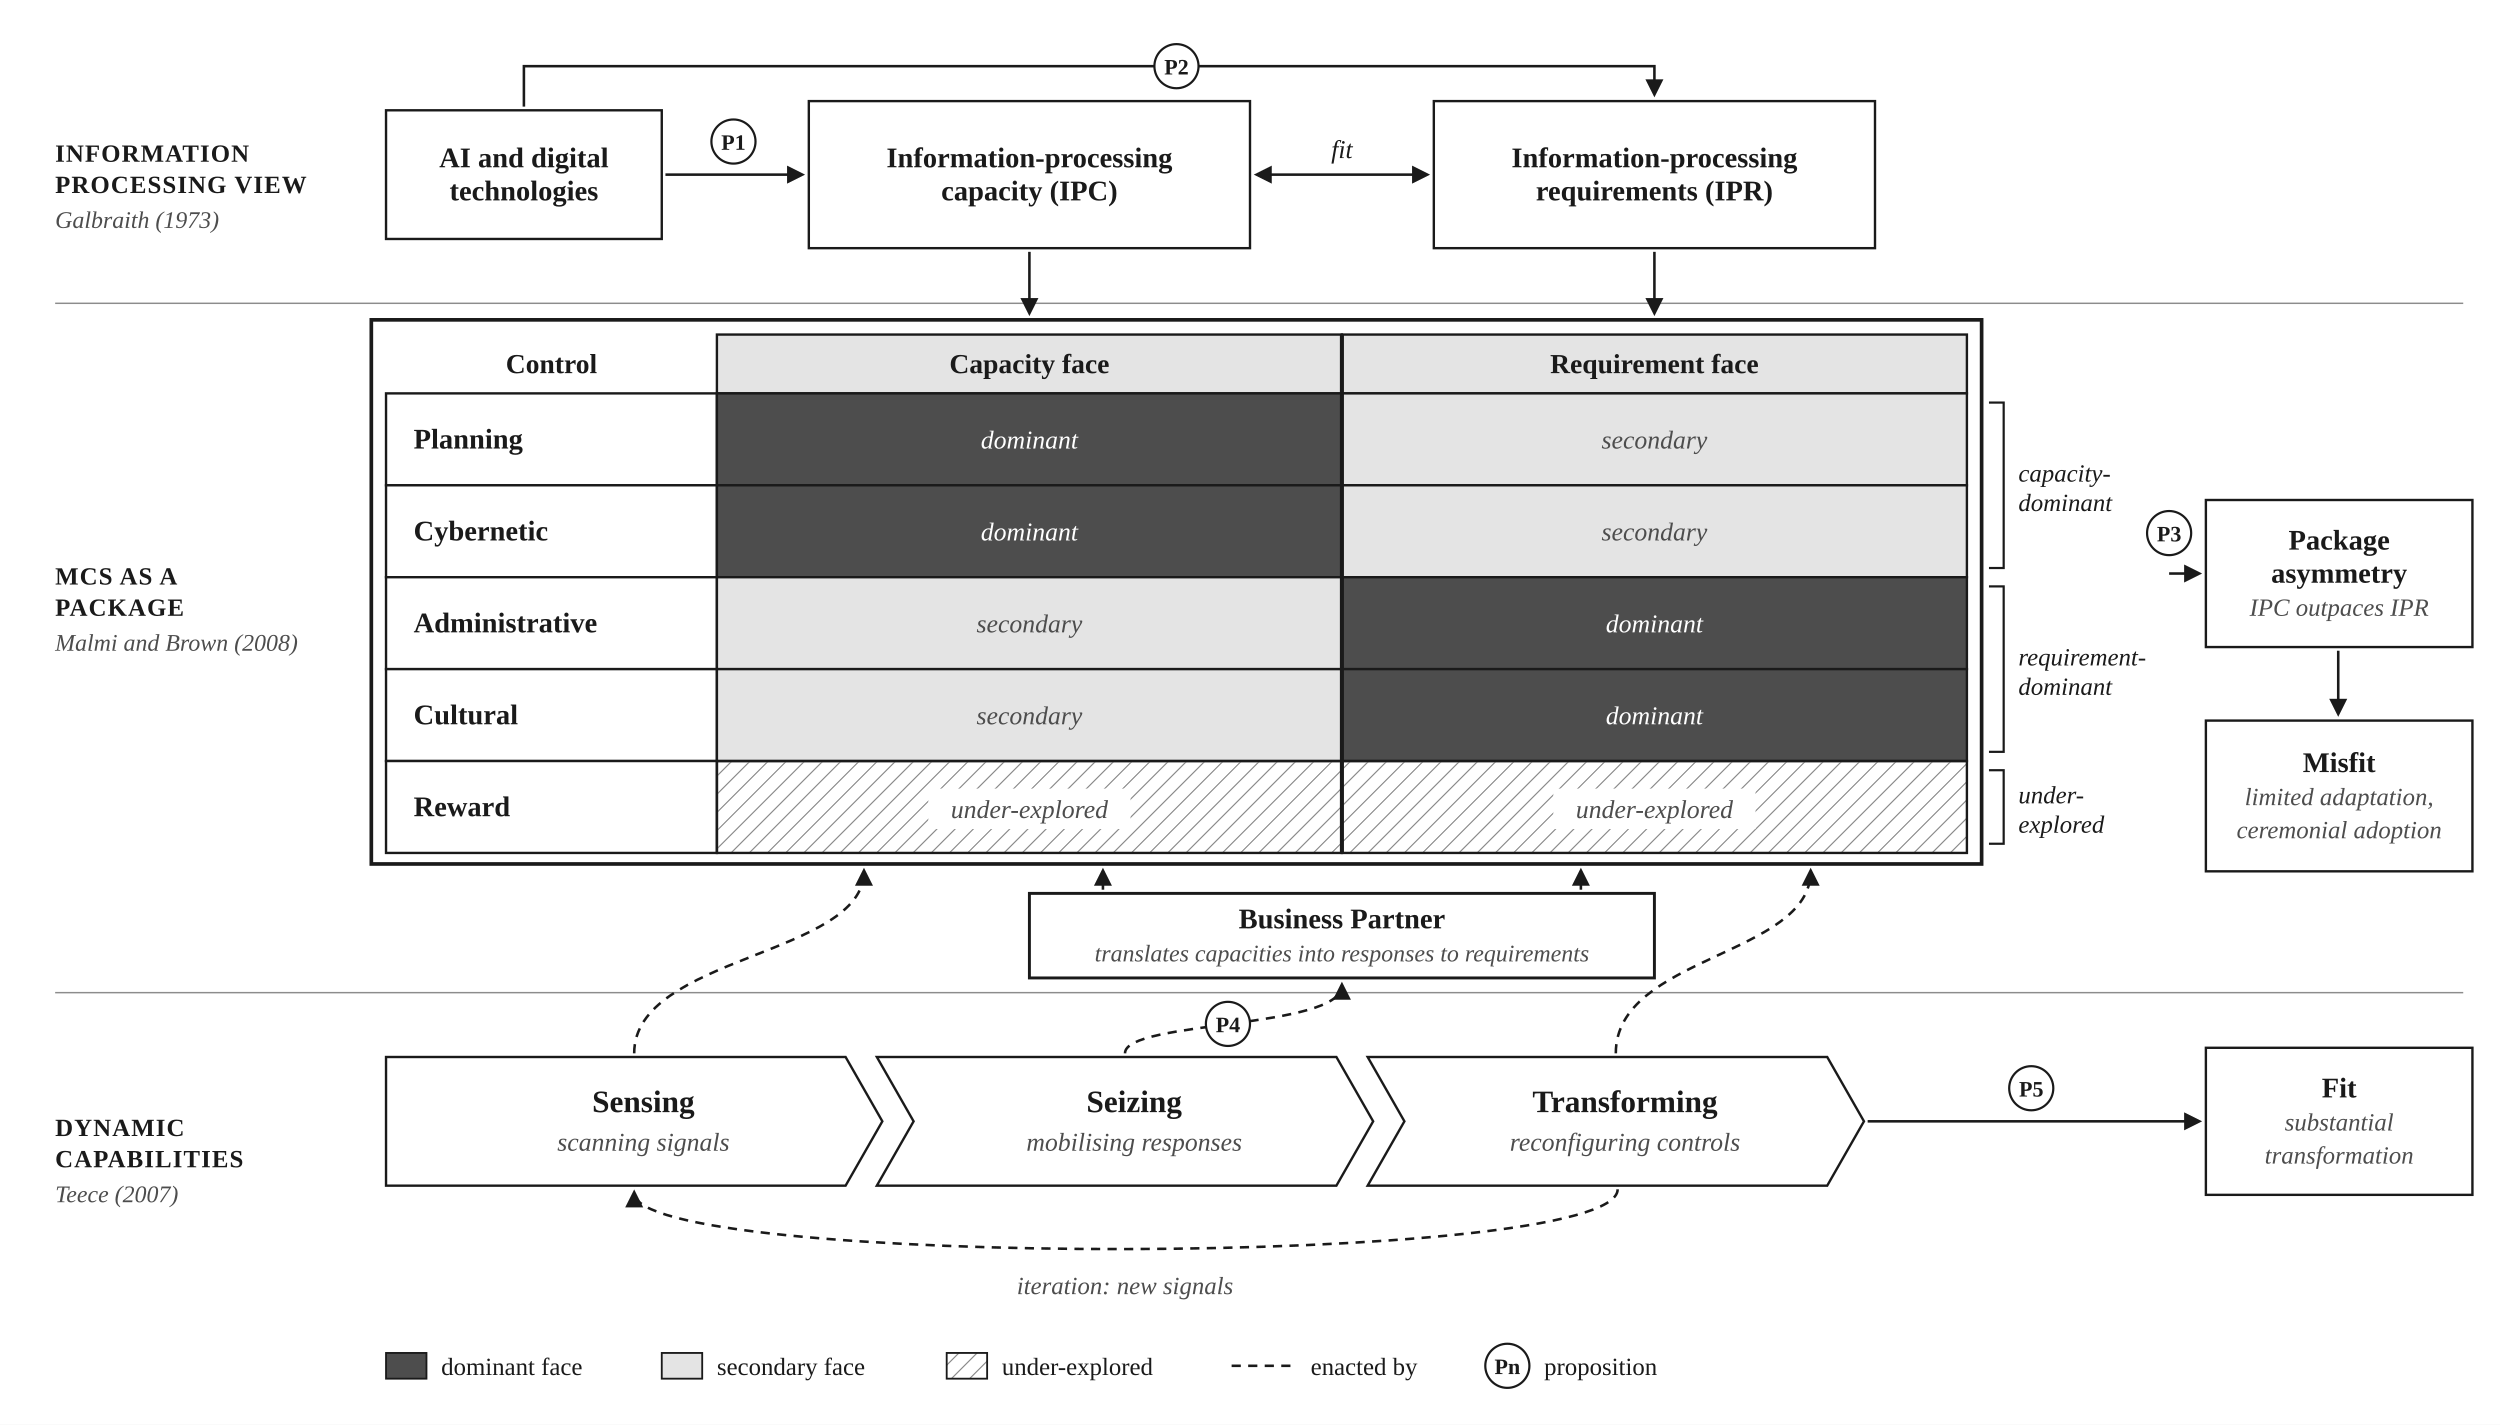
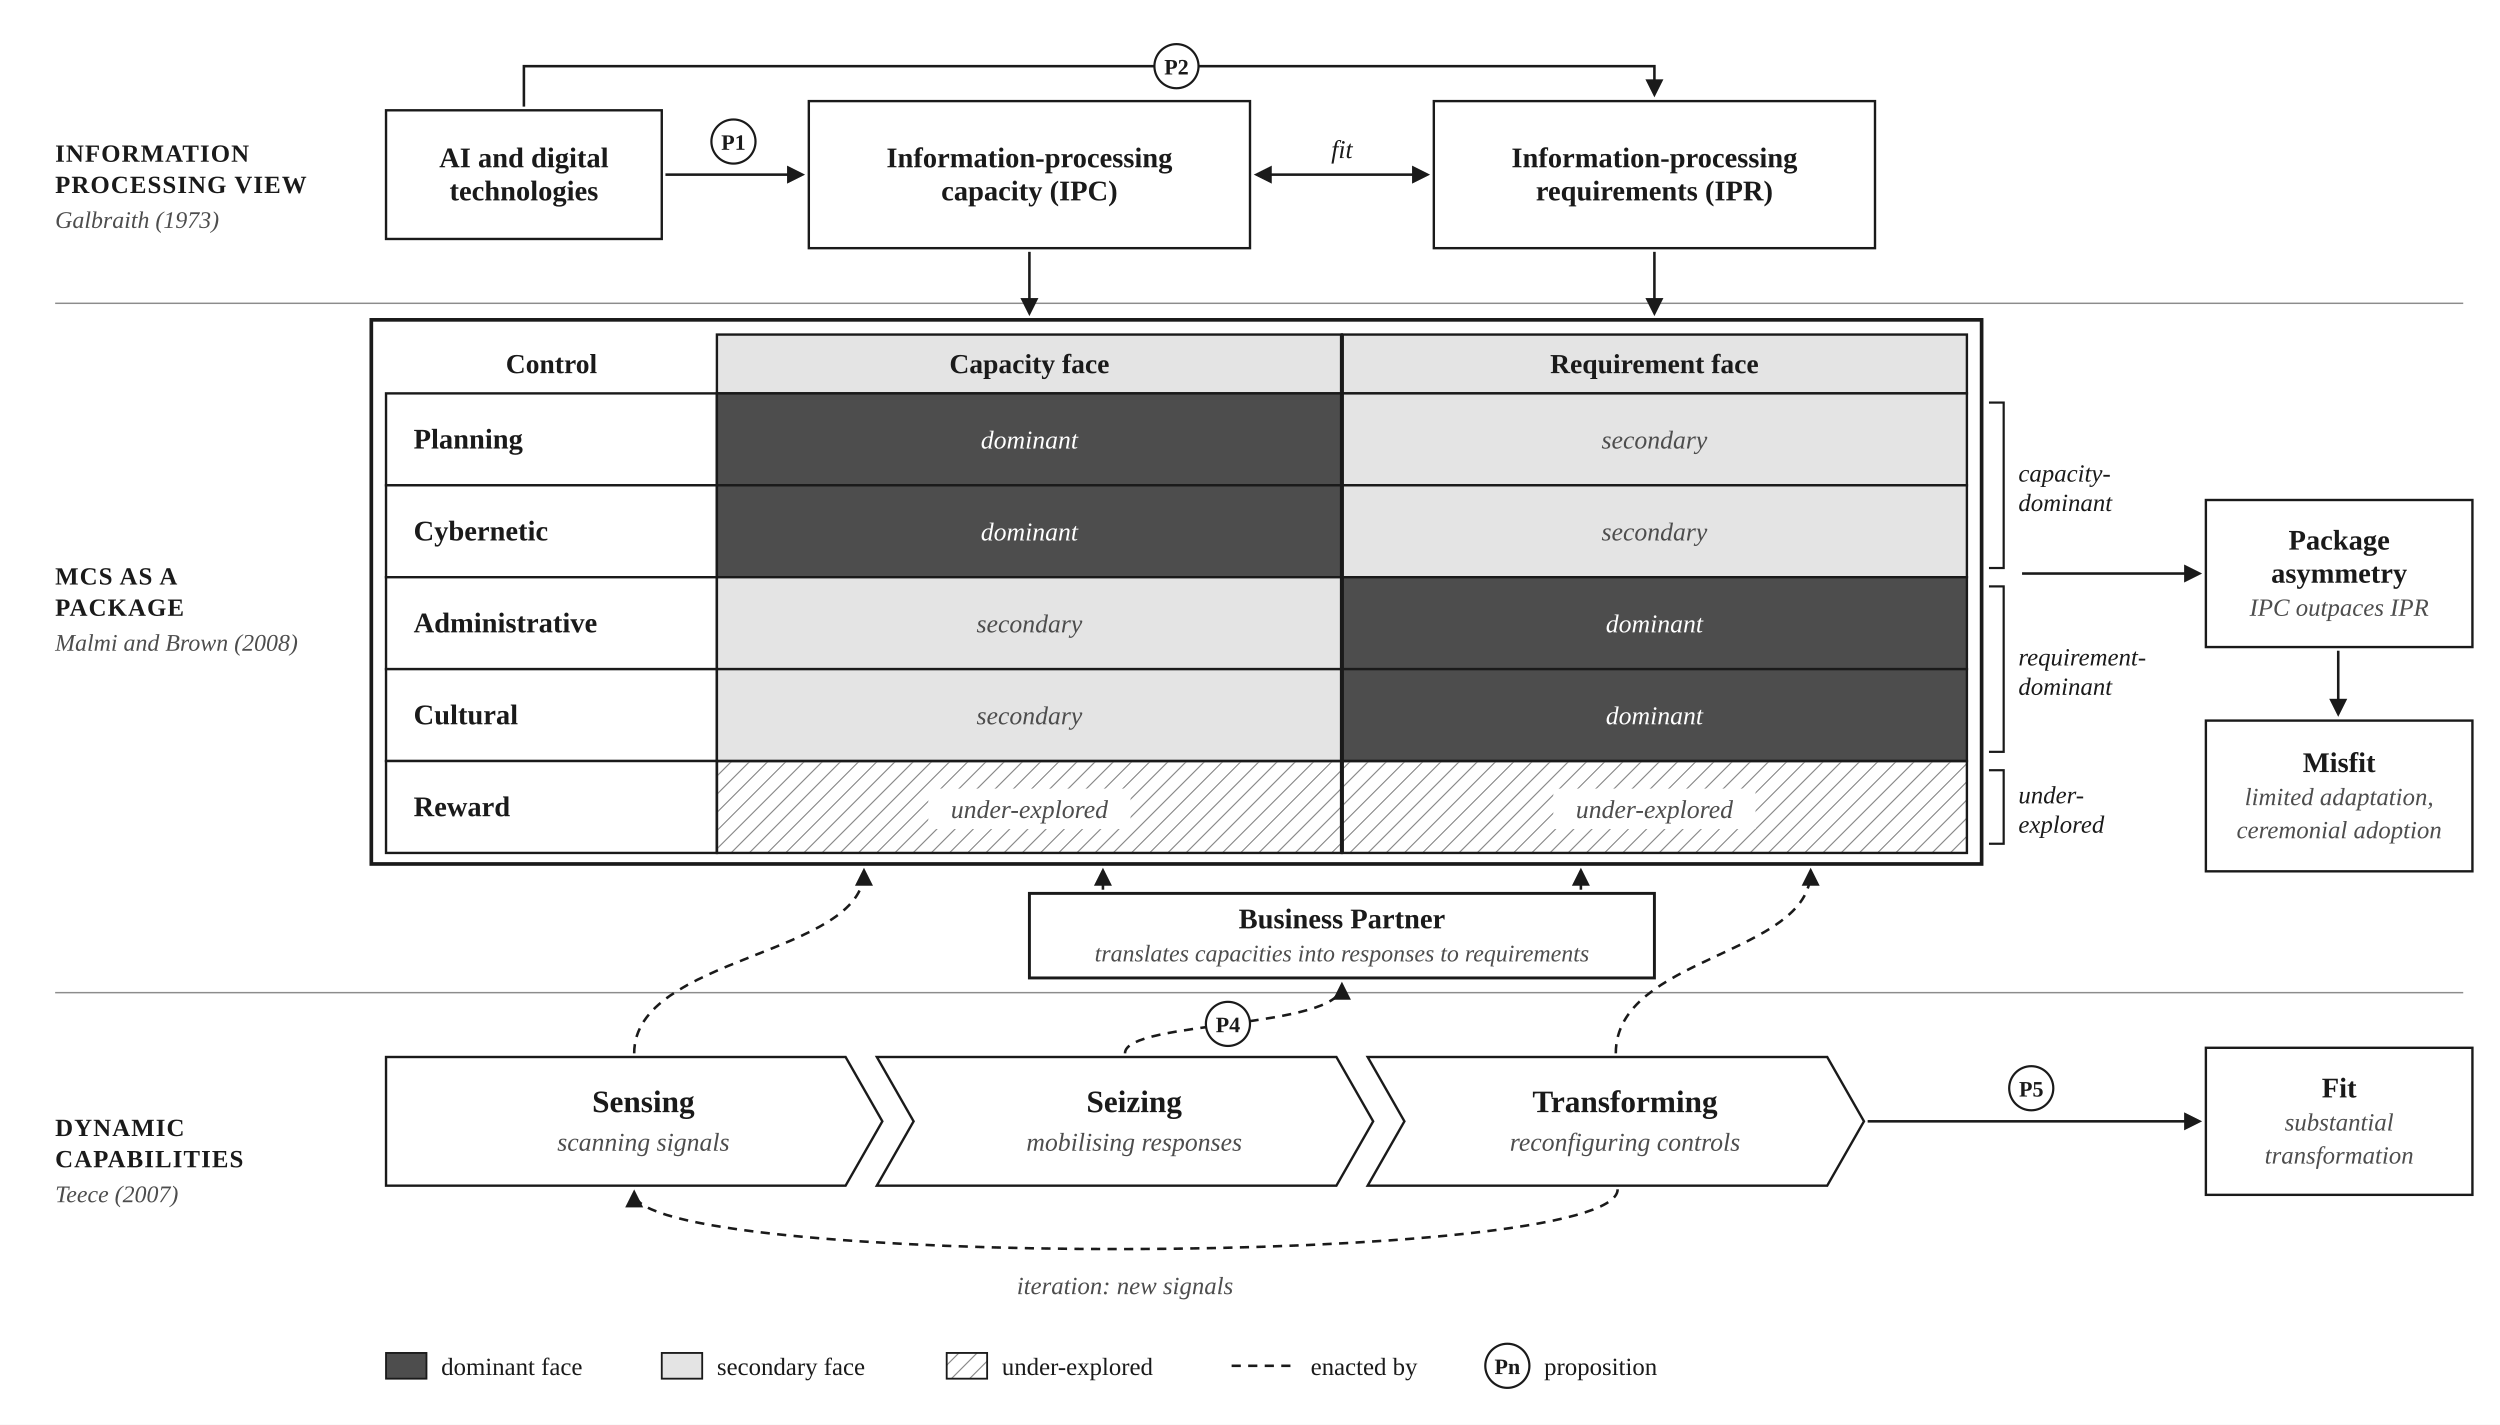
<svg xmlns="http://www.w3.org/2000/svg" viewBox="0 0 1360 775" font-family="Times New Roman, Times, serif">
  <defs>
    <marker id="a" viewBox="0 0 10 10" refX="8" refY="5" markerWidth="7" markerHeight="7" orient="auto-start-reverse">
      <path d="M0 0L10 5L0 10z" fill="#1a1a1a" />
    </marker>
    <pattern id="h" width="7" height="7" patternUnits="userSpaceOnUse" patternTransform="rotate(45)">
      <line x1="0" y1="0" x2="0" y2="7" stroke="#8c8c8c" stroke-width="1.2" />
    </pattern>
  </defs>
  <rect width="1360" height="775" fill="#fff" />
  <text x="30" y="88" font-size="13.5" font-weight="bold" text-anchor="start" fill="#1a1a1a" letter-spacing="0.6">INFORMATION</text>
  <text x="30" y="105" font-size="13.5" font-weight="bold" text-anchor="start" fill="#1a1a1a" letter-spacing="0.6">PROCESSING VIEW</text>
  <text x="30" y="124" font-size="13" font-weight="normal" font-style="italic" text-anchor="start" fill="#4d4d4d">Galbraith (1973)</text>
  <text x="30" y="318" font-size="13.5" font-weight="bold" text-anchor="start" fill="#1a1a1a" letter-spacing="0.6">MCS AS A</text>
  <text x="30" y="335" font-size="13.5" font-weight="bold" text-anchor="start" fill="#1a1a1a" letter-spacing="0.6">PACKAGE</text>
  <text x="30" y="354" font-size="13" font-weight="normal" font-style="italic" text-anchor="start" fill="#4d4d4d">Malmi and Brown (2008)</text>
  <text x="30" y="618" font-size="13.5" font-weight="bold" text-anchor="start" fill="#1a1a1a" letter-spacing="0.6">DYNAMIC</text>
  <text x="30" y="635" font-size="13.5" font-weight="bold" text-anchor="start" fill="#1a1a1a" letter-spacing="0.6">CAPABILITIES</text>
  <text x="30" y="654" font-size="13" font-weight="normal" font-style="italic" text-anchor="start" fill="#4d4d4d">Teece (2007)</text>
  <line x1="30" y1="165" x2="1340" y2="165" stroke="#8c8c8c" stroke-width="0.8" />
  <line x1="30" y1="540" x2="1340" y2="540" stroke="#8c8c8c" stroke-width="0.8" />
  <rect x="210" y="60" width="150" height="70" fill="#fff" stroke="#1a1a1a" stroke-width="1.3" />
  <text x="285.0" y="91.0" font-size="15.5" font-weight="bold" text-anchor="middle" fill="#1a1a1a">AI and digital</text>
  <text x="285.0" y="109.0" font-size="15.5" font-weight="bold" text-anchor="middle" fill="#1a1a1a">technologies</text>
  <rect x="440" y="55" width="240" height="80" fill="#fff" stroke="#1a1a1a" stroke-width="1.3" />
  <text x="560.0" y="91.0" font-size="15.5" font-weight="bold" text-anchor="middle" fill="#1a1a1a">Information-processing</text>
  <text x="560.0" y="109.0" font-size="15.5" font-weight="bold" text-anchor="middle" fill="#1a1a1a">capacity (IPC)</text>
  <rect x="780" y="55" width="240" height="80" fill="#fff" stroke="#1a1a1a" stroke-width="1.3" />
  <text x="900.0" y="91.0" font-size="15.5" font-weight="bold" text-anchor="middle" fill="#1a1a1a">Information-processing</text>
  <text x="900.0" y="109.0" font-size="15.5" font-weight="bold" text-anchor="middle" fill="#1a1a1a">requirements (IPR)</text>
  <path d="M362 95H436" fill="none" stroke="#1a1a1a" stroke-width="1.4" marker-end="url(#a)" />
  <circle cx="399" cy="77" r="12" fill="#fff" stroke="#1a1a1a" stroke-width="1.2" />
  <text x="399" y="81.5" font-size="12" font-weight="bold" text-anchor="middle" fill="#1a1a1a">P1</text>
  <path d="M285 58V36H900V51" fill="none" stroke="#1a1a1a" stroke-width="1.4" marker-end="url(#a)" />
  <circle cx="640" cy="36" r="12" fill="#fff" stroke="#1a1a1a" stroke-width="1.2" />
  <text x="640" y="40.5" font-size="12" font-weight="bold" text-anchor="middle" fill="#1a1a1a">P2</text>
  <path d="M684 95H776" fill="none" stroke="#1a1a1a" stroke-width="1.4" marker-start="url(#a)" marker-end="url(#a)" />
  <text x="730" y="86" font-size="14" font-weight="normal" font-style="italic" text-anchor="middle" fill="#1a1a1a">fit</text>
  <rect x="202" y="174" width="876" height="296" fill="#fff" stroke="#1a1a1a" stroke-width="2" />
  <rect x="390" y="182" width="340" height="32" fill="#e4e4e4" stroke="#1a1a1a" stroke-width="1.3" />
  <text x="560.0" y="203" font-size="15" font-weight="bold" text-anchor="middle" fill="#1a1a1a">Capacity face</text>
  <rect x="730" y="182" width="340" height="32" fill="#e4e4e4" stroke="#1a1a1a" stroke-width="1.3" />
  <text x="900.0" y="203" font-size="15" font-weight="bold" text-anchor="middle" fill="#1a1a1a">Requirement face</text>
  <text x="300.0" y="203" font-size="15" font-weight="bold" text-anchor="middle" fill="#1a1a1a">Control</text>
  <path d="M560 137V170" fill="none" stroke="#1a1a1a" stroke-width="1.4" marker-end="url(#a)" />
  <path d="M900 137V170" fill="none" stroke="#1a1a1a" stroke-width="1.4" marker-end="url(#a)" />
  <rect x="210" y="214" width="180" height="50" fill="#fff" stroke="#1a1a1a" stroke-width="1.3" />
  <text x="225" y="244" font-size="15.5" font-weight="bold" text-anchor="start" fill="#1a1a1a">Planning</text>
  <rect x="390" y="214" width="340" height="50" fill="#4d4d4d" stroke="#1a1a1a" stroke-width="1.3" />
  <text x="560.0" y="244" font-size="14" font-weight="normal" font-style="italic" text-anchor="middle" fill="#fff">dominant</text>
  <rect x="730" y="214" width="340" height="50" fill="#e4e4e4" stroke="#1a1a1a" stroke-width="1.3" />
  <text x="900.0" y="244" font-size="14" font-weight="normal" font-style="italic" text-anchor="middle" fill="#4d4d4d">secondary</text>
  <rect x="210" y="264" width="180" height="50" fill="#fff" stroke="#1a1a1a" stroke-width="1.3" />
  <text x="225" y="294" font-size="15.5" font-weight="bold" text-anchor="start" fill="#1a1a1a">Cybernetic</text>
  <rect x="390" y="264" width="340" height="50" fill="#4d4d4d" stroke="#1a1a1a" stroke-width="1.3" />
  <text x="560.0" y="294" font-size="14" font-weight="normal" font-style="italic" text-anchor="middle" fill="#fff">dominant</text>
  <rect x="730" y="264" width="340" height="50" fill="#e4e4e4" stroke="#1a1a1a" stroke-width="1.3" />
  <text x="900.0" y="294" font-size="14" font-weight="normal" font-style="italic" text-anchor="middle" fill="#4d4d4d">secondary</text>
  <rect x="210" y="314" width="180" height="50" fill="#fff" stroke="#1a1a1a" stroke-width="1.3" />
  <text x="225" y="344" font-size="15.5" font-weight="bold" text-anchor="start" fill="#1a1a1a">Administrative</text>
  <rect x="390" y="314" width="340" height="50" fill="#e4e4e4" stroke="#1a1a1a" stroke-width="1.3" />
  <text x="560.0" y="344" font-size="14" font-weight="normal" font-style="italic" text-anchor="middle" fill="#4d4d4d">secondary</text>
  <rect x="730" y="314" width="340" height="50" fill="#4d4d4d" stroke="#1a1a1a" stroke-width="1.3" />
  <text x="900.0" y="344" font-size="14" font-weight="normal" font-style="italic" text-anchor="middle" fill="#fff">dominant</text>
  <rect x="210" y="364" width="180" height="50" fill="#fff" stroke="#1a1a1a" stroke-width="1.3" />
  <text x="225" y="394" font-size="15.5" font-weight="bold" text-anchor="start" fill="#1a1a1a">Cultural</text>
  <rect x="390" y="364" width="340" height="50" fill="#e4e4e4" stroke="#1a1a1a" stroke-width="1.3" />
  <text x="560.0" y="394" font-size="14" font-weight="normal" font-style="italic" text-anchor="middle" fill="#4d4d4d">secondary</text>
  <rect x="730" y="364" width="340" height="50" fill="#4d4d4d" stroke="#1a1a1a" stroke-width="1.3" />
  <text x="900.0" y="394" font-size="14" font-weight="normal" font-style="italic" text-anchor="middle" fill="#fff">dominant</text>
  <rect x="210" y="414" width="180" height="50" fill="#fff" stroke="#1a1a1a" stroke-width="1.3" />
  <text x="225" y="444" font-size="15.5" font-weight="bold" text-anchor="start" fill="#1a1a1a">Reward</text>
  <rect x="390" y="414" width="340" height="50" fill="url(#h)" stroke="#1a1a1a" stroke-width="1.3" />
  <rect x="505.0" y="429" width="110" height="22" fill="#fff" />
  <text x="560.0" y="445" font-size="14" font-weight="normal" font-style="italic" text-anchor="middle" fill="#4d4d4d">under-explored</text>
  <rect x="730" y="414" width="340" height="50" fill="url(#h)" stroke="#1a1a1a" stroke-width="1.3" />
  <rect x="845.0" y="429" width="110" height="22" fill="#fff" />
  <text x="900.0" y="445" font-size="14" font-weight="normal" font-style="italic" text-anchor="middle" fill="#4d4d4d">under-explored</text>
  <line x1="730" y1="182" x2="730" y2="464" stroke="#1a1a1a" stroke-width="2.2" />
  <path d="M1082 219h8V309h-8" fill="none" stroke="#1a1a1a" stroke-width="1.2" />
  <text x="1098" y="262.0" font-size="13.5" font-weight="normal" font-style="italic" text-anchor="start" fill="#1a1a1a">capacity-</text>
  <text x="1098" y="278.0" font-size="13.5" font-weight="normal" font-style="italic" text-anchor="start" fill="#1a1a1a">dominant</text>
  <path d="M1082 319h8V409h-8" fill="none" stroke="#1a1a1a" stroke-width="1.2" />
  <text x="1098" y="362.0" font-size="13.5" font-weight="normal" font-style="italic" text-anchor="start" fill="#1a1a1a">requirement-</text>
  <text x="1098" y="378.0" font-size="13.5" font-weight="normal" font-style="italic" text-anchor="start" fill="#1a1a1a">dominant</text>
  <path d="M1082 419h8V459h-8" fill="none" stroke="#1a1a1a" stroke-width="1.2" />
  <text x="1098" y="437.0" font-size="13.5" font-weight="normal" font-style="italic" text-anchor="start" fill="#1a1a1a">under-</text>
  <text x="1098" y="453.0" font-size="13.5" font-weight="normal" font-style="italic" text-anchor="start" fill="#1a1a1a">explored</text>
  <rect x="560" y="486" width="340" height="46" fill="#fff" stroke="#1a1a1a" stroke-width="1.6" />
  <text x="730" y="505" font-size="15.5" font-weight="bold" text-anchor="middle" fill="#1a1a1a">Business Partner</text>
  <text x="730" y="523" font-size="13" font-weight="normal" font-style="italic" text-anchor="middle" fill="#4d4d4d">translates capacities into responses to requirements</text>
  <path d="M600 484V474" fill="none" stroke="#1a1a1a" stroke-width="1.4" marker-end="url(#a)" />
  <path d="M860 484V474" fill="none" stroke="#1a1a1a" stroke-width="1.4" marker-end="url(#a)" />
  <rect x="1200" y="272" width="145" height="80" fill="#fff" stroke="#1a1a1a" stroke-width="1.3" />
  <text x="1272.5" y="299.0" font-size="15.5" font-weight="bold" text-anchor="middle" fill="#1a1a1a">Package</text>
  <text x="1272.5" y="317.0" font-size="15.5" font-weight="bold" text-anchor="middle" fill="#1a1a1a">asymmetry</text>
  <text x="1272.5" y="335.0" font-size="13.5" font-weight="normal" font-style="italic" text-anchor="middle" fill="#4d4d4d">IPC outpaces IPR</text>
-   <path d="M1180 312H1196" fill="none" stroke="#1a1a1a" stroke-width="1.4" marker-end="url(#a)" />
-   <circle cx="1180" cy="290" r="12" fill="#fff" stroke="#1a1a1a" stroke-width="1.2" />
-   <text x="1180" y="294.5" font-size="12" font-weight="bold" text-anchor="middle" fill="#1a1a1a">P3</text>
+   <path d="M1100 312H1196" fill="none" stroke="#1a1a1a" stroke-width="1.4" marker-end="url(#a)" />
  <rect x="1200" y="392" width="145" height="82" fill="#fff" stroke="#1a1a1a" stroke-width="1.3" />
  <text x="1272.5" y="420.0" font-size="15.5" font-weight="bold" text-anchor="middle" fill="#1a1a1a">Misfit</text>
  <text x="1272.5" y="438.0" font-size="13.5" font-weight="normal" font-style="italic" text-anchor="middle" fill="#4d4d4d">limited adaptation,</text>
  <text x="1272.5" y="456.0" font-size="13.5" font-weight="normal" font-style="italic" text-anchor="middle" fill="#4d4d4d">ceremonial adoption</text>
  <path d="M1272 354V388" fill="none" stroke="#1a1a1a" stroke-width="1.4" marker-end="url(#a)" />
  <polygon points="210,575 460,575 480,610.0 460,645 210,645 210,610.0" fill="#fff" stroke="#1a1a1a" stroke-width="1.3" />
  <text x="350.0" y="605" font-size="17" font-weight="bold" text-anchor="middle" fill="#1a1a1a">Sensing</text>
  <text x="350.0" y="626" font-size="14" font-weight="normal" font-style="italic" text-anchor="middle" fill="#4d4d4d">scanning signals</text>
  <polygon points="477,575 727,575 747,610.0 727,645 477,645 497,610.0" fill="#fff" stroke="#1a1a1a" stroke-width="1.3" />
  <text x="617.0" y="605" font-size="17" font-weight="bold" text-anchor="middle" fill="#1a1a1a">Seizing</text>
  <text x="617.0" y="626" font-size="14" font-weight="normal" font-style="italic" text-anchor="middle" fill="#4d4d4d">mobilising responses</text>
  <polygon points="744,575 994,575 1014,610.0 994,645 744,645 764,610.0" fill="#fff" stroke="#1a1a1a" stroke-width="1.3" />
  <text x="884.0" y="605" font-size="17" font-weight="bold" text-anchor="middle" fill="#1a1a1a">Transforming</text>
  <text x="884.0" y="626" font-size="14" font-weight="normal" font-style="italic" text-anchor="middle" fill="#4d4d4d">reconfiguring controls</text>
  <path d="M345 573C345 520 470 520 470 474" fill="none" stroke="#1a1a1a" stroke-width="1.4" stroke-dasharray="5 4" marker-end="url(#a)" />
  <path d="M612 573C612 555 730 560 730 536" fill="none" stroke="#1a1a1a" stroke-width="1.4" stroke-dasharray="5 4" marker-end="url(#a)" />
  <circle cx="668" cy="557" r="12" fill="#fff" stroke="#1a1a1a" stroke-width="1.2" />
  <text x="668" y="561.5" font-size="12" font-weight="bold" text-anchor="middle" fill="#1a1a1a">P4</text>
  <path d="M879 573C879 520 985 520 985 474" fill="none" stroke="#1a1a1a" stroke-width="1.4" stroke-dasharray="5 4" marker-end="url(#a)" />
  <path d="M880 647C880 690 345 690 345 649" fill="none" stroke="#1a1a1a" stroke-width="1.4" stroke-dasharray="5 4" marker-end="url(#a)" />
  <text x="612" y="704" font-size="13.5" font-weight="normal" font-style="italic" text-anchor="middle" fill="#4d4d4d">iteration: new signals</text>
  <rect x="1200" y="570" width="145" height="80" fill="#fff" stroke="#1a1a1a" stroke-width="1.3" />
  <text x="1272.5" y="597.0" font-size="15.5" font-weight="bold" text-anchor="middle" fill="#1a1a1a">Fit</text>
  <text x="1272.5" y="615.0" font-size="13.5" font-weight="normal" font-style="italic" text-anchor="middle" fill="#4d4d4d">substantial</text>
  <text x="1272.5" y="633.0" font-size="13.5" font-weight="normal" font-style="italic" text-anchor="middle" fill="#4d4d4d">transformation</text>
  <path d="M1016 610H1196" fill="none" stroke="#1a1a1a" stroke-width="1.4" marker-end="url(#a)" />
  <circle cx="1105" cy="592" r="12" fill="#fff" stroke="#1a1a1a" stroke-width="1.2" />
  <text x="1105" y="596.5" font-size="12" font-weight="bold" text-anchor="middle" fill="#1a1a1a">P5</text>
  <rect x="210" y="736" width="22" height="14" fill="#4d4d4d" stroke="#1a1a1a" stroke-width="1" />
  <text x="240" y="748" font-size="13.5" font-weight="normal" text-anchor="start" fill="#1a1a1a">dominant face</text>
  <rect x="360" y="736" width="22" height="14" fill="#e4e4e4" stroke="#1a1a1a" stroke-width="1" />
  <text x="390" y="748" font-size="13.5" font-weight="normal" text-anchor="start" fill="#1a1a1a">secondary face</text>
  <rect x="515" y="736" width="22" height="14" fill="url(#h)" stroke="#1a1a1a" stroke-width="1" />
  <text x="545" y="748" font-size="13.5" font-weight="normal" text-anchor="start" fill="#1a1a1a">under-explored</text>
  <line x1="670" y1="743" x2="705" y2="743" stroke="#1a1a1a" stroke-width="1.4" stroke-dasharray="5 4" />
  <text x="713" y="748" font-size="13.5" font-weight="normal" text-anchor="start" fill="#1a1a1a">enacted by</text>
  <circle cx="820" cy="743" r="12" fill="#fff" stroke="#1a1a1a" stroke-width="1.2" />
  <text x="820" y="747.5" font-size="12" font-weight="bold" text-anchor="middle" fill="#1a1a1a">Pn</text>
  <text x="840" y="748" font-size="13.5" font-weight="normal" text-anchor="start" fill="#1a1a1a">proposition</text>
</svg>
